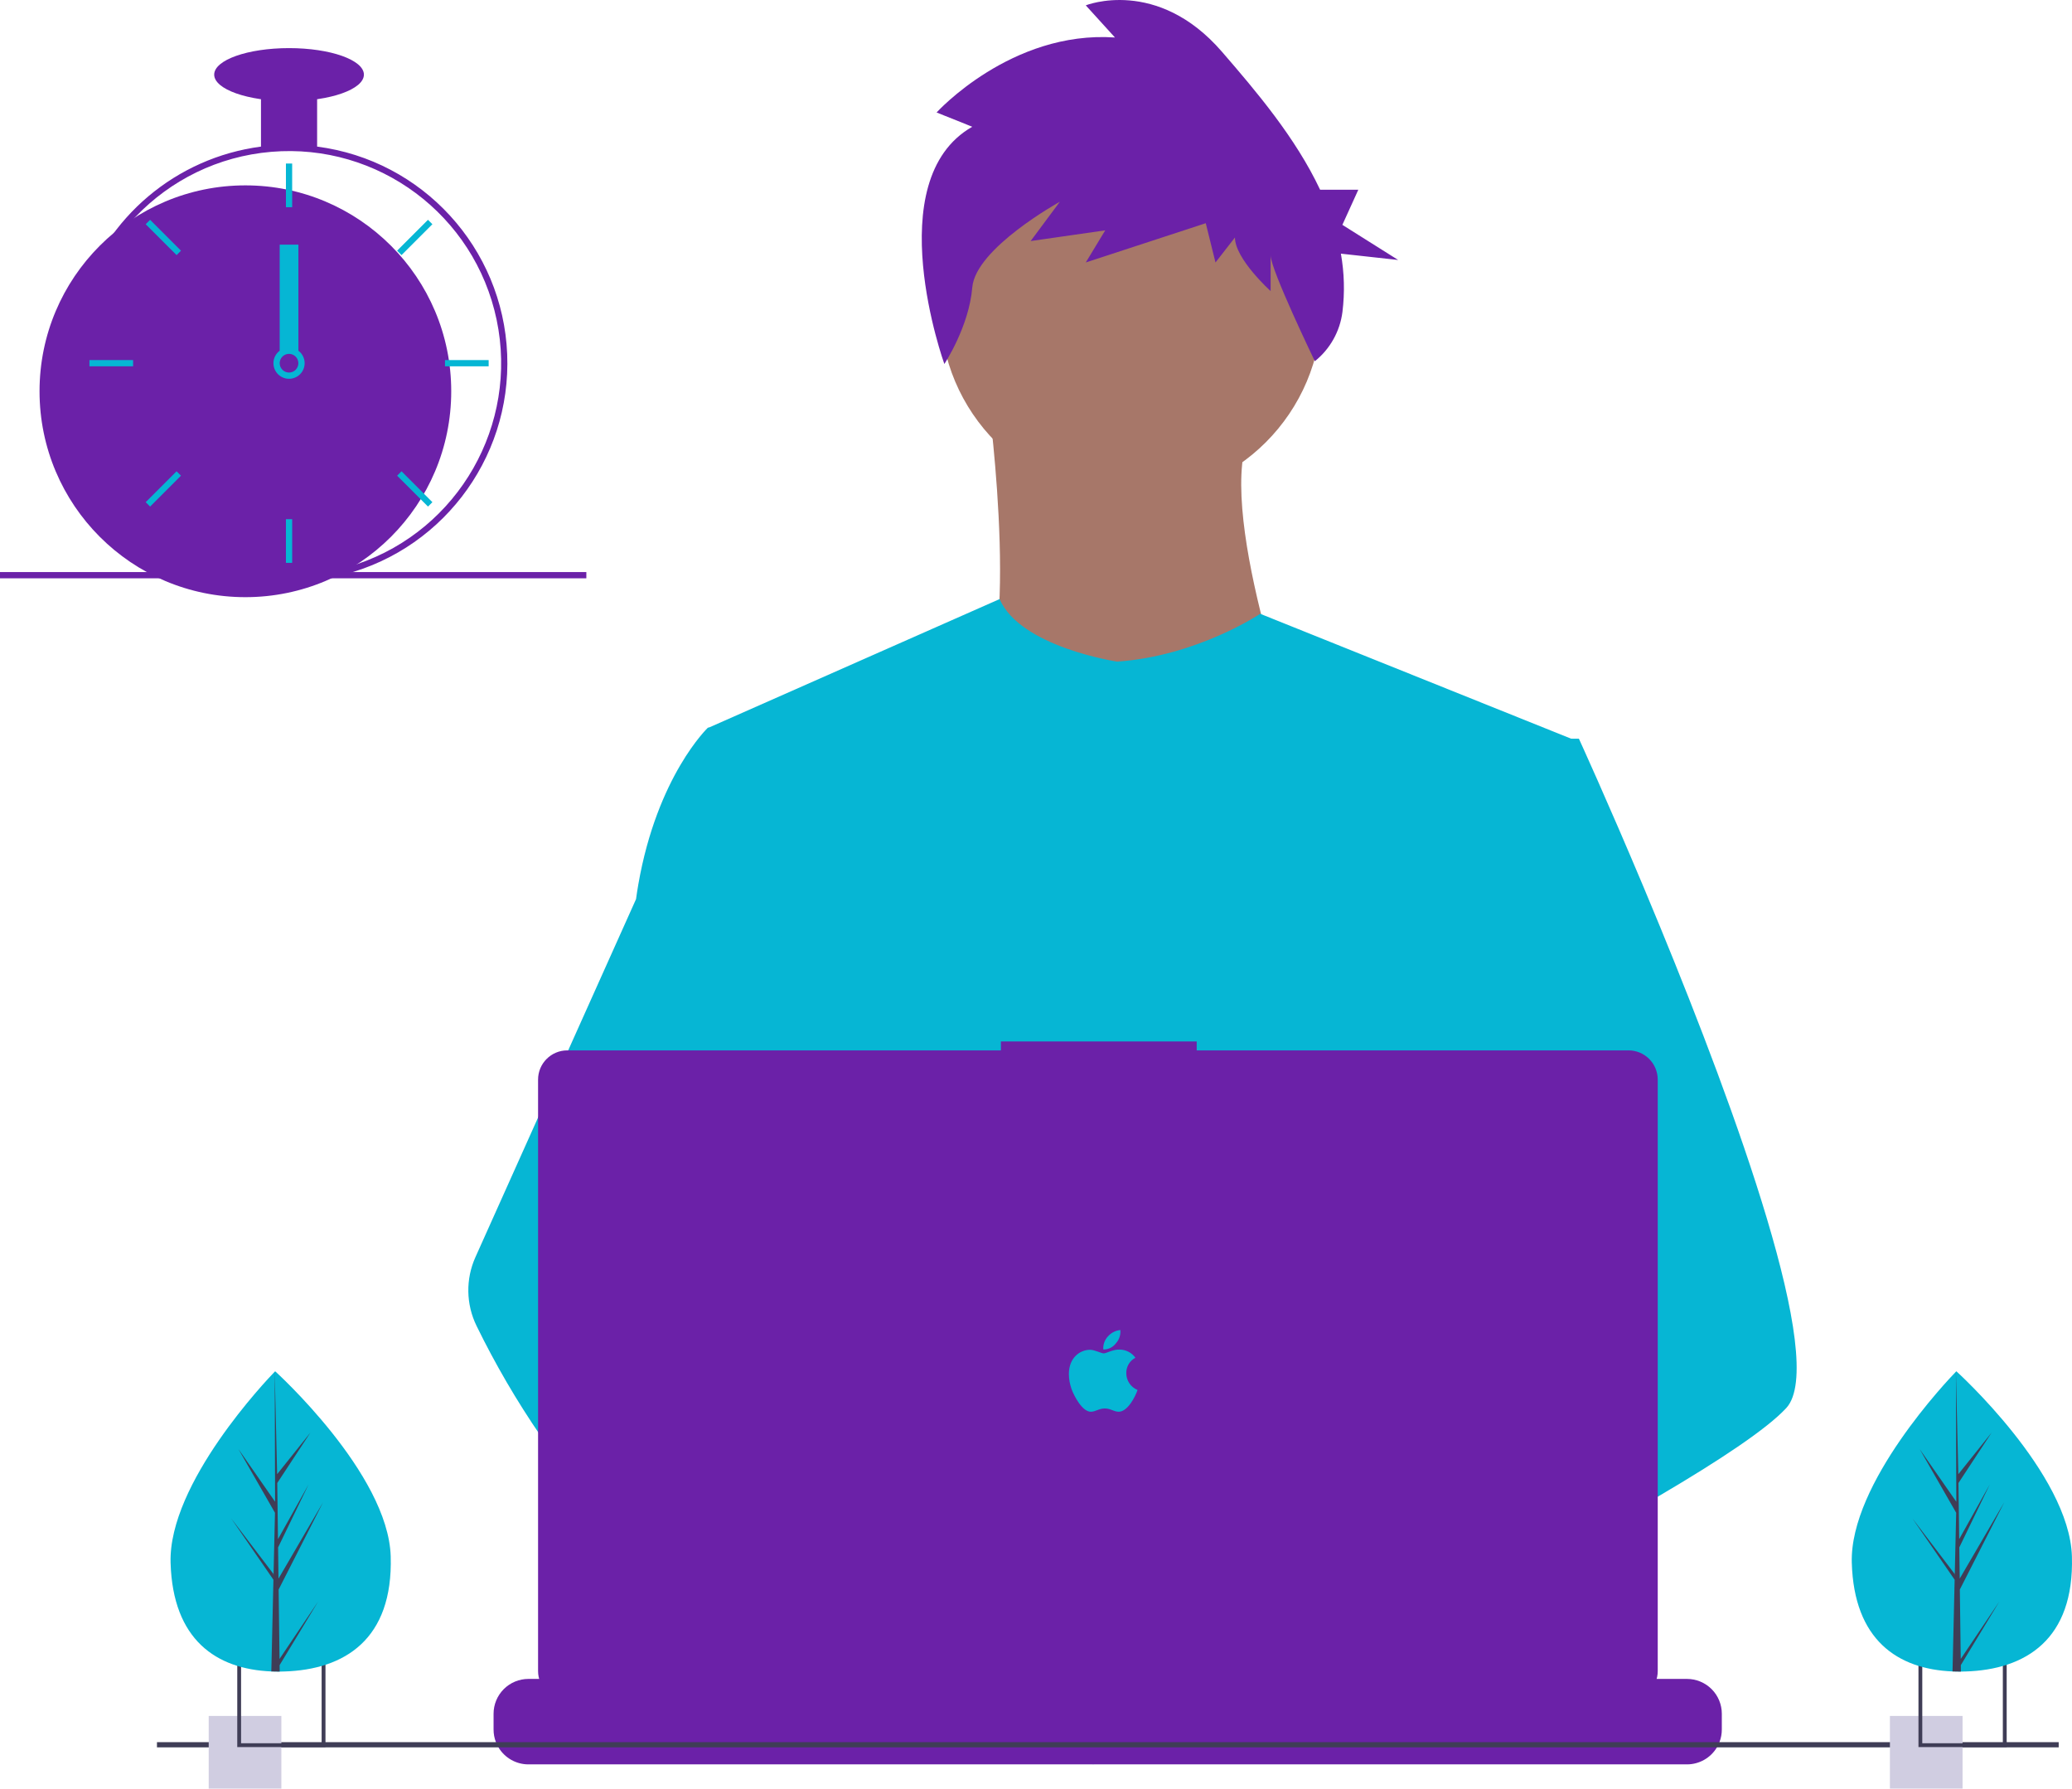
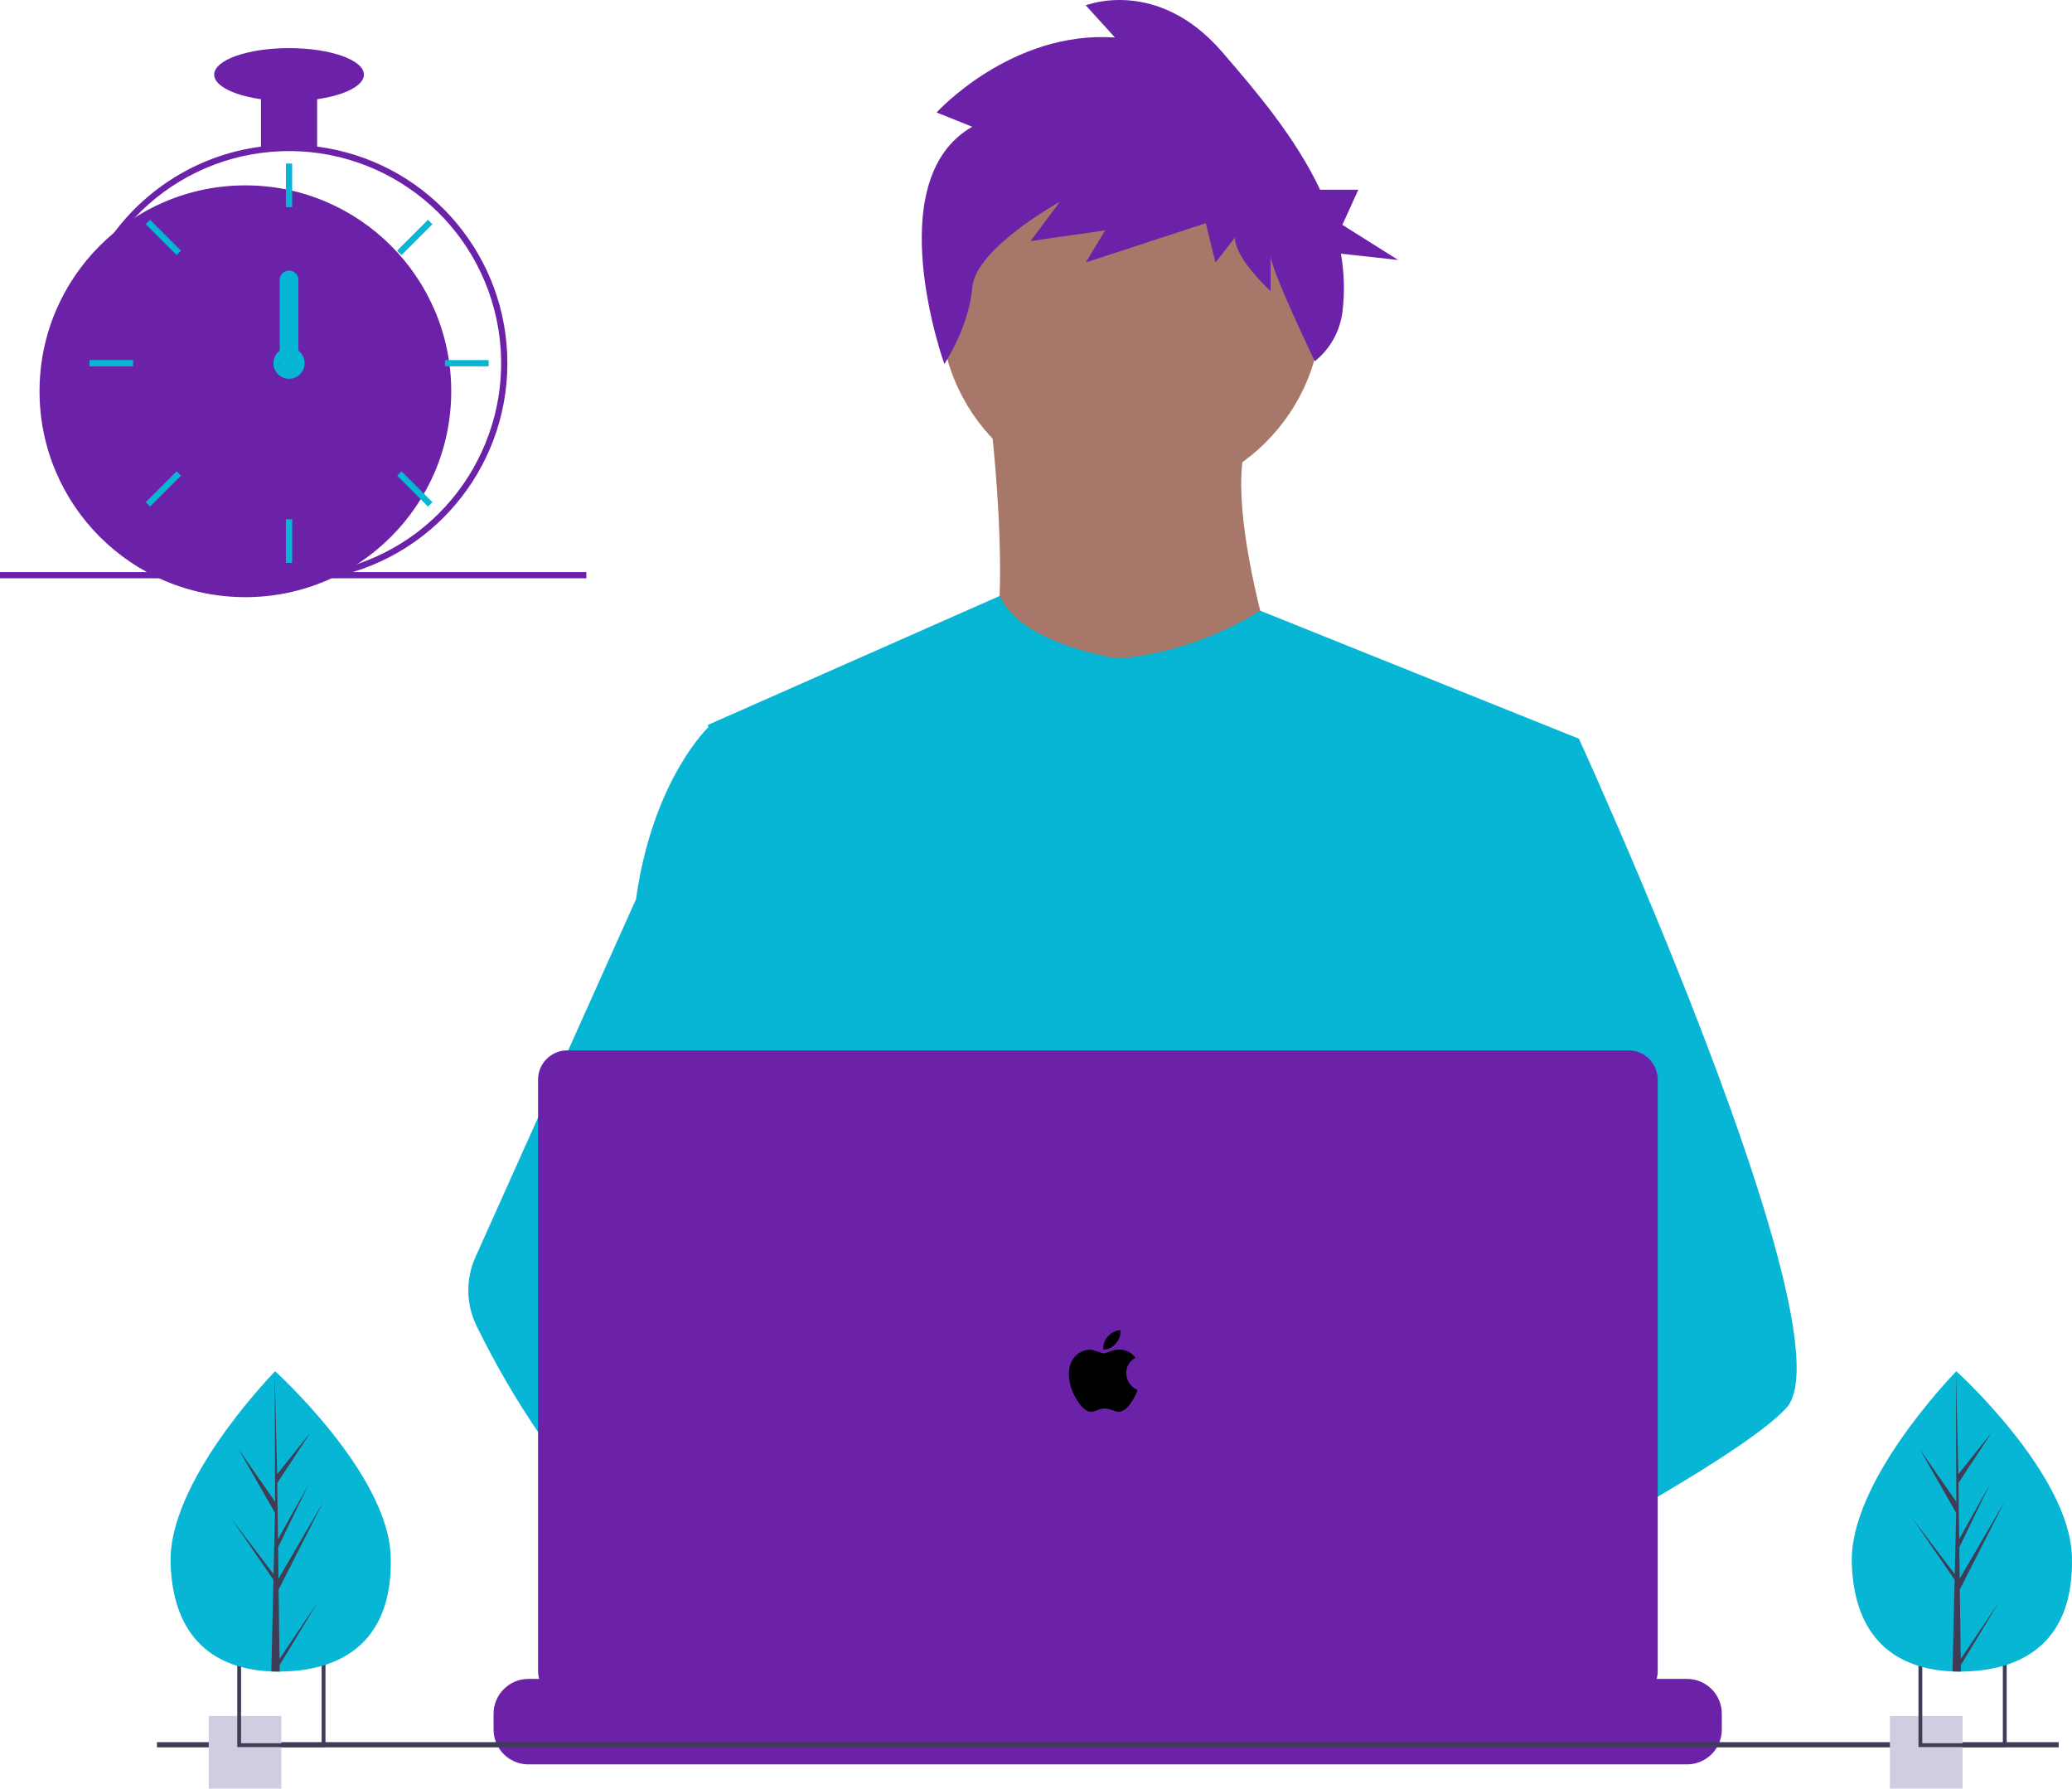
- <svg xmlns="http://www.w3.org/2000/svg" id="eDvOWNAXcE61" viewBox="0 0 798.627 689.223" shape-rendering="geometricPrecision" text-rendering="geometricPrecision">
-   <style>#eDvOWNAXcE620_to {animation: eDvOWNAXcE620_to__to 3000ms linear infinite normal forwards}@keyframes eDvOWNAXcE620_to__to { 0% {transform: translate(15.24px,71.432px)} 50% {transform: translate(14px,80px)} 100% {transform: translate(15.24px,71.432px)}} #eDvOWNAXcE630_tr {animation: eDvOWNAXcE630_tr__tr 3000ms linear infinite normal forwards}@keyframes eDvOWNAXcE630_tr__tr { 0% {transform: translate(111.4069px,139.9534px) rotate(0deg)} 100% {transform: translate(111.4069px,139.9534px) rotate(720deg)}}</style>
-   <g>
-     <circle r="73.536" transform="translate(435.921 118.405)" fill="#a77769" />
-     <path d="M581.722,260.562c0,0,13.855,104.438-7.46,116.166s126.823,12.789,126.823,12.789-33.038-90.588-18.118-118.3Z" transform="translate(-200.686-105.389)" fill="#a77769" />
-     <path d="M809.257,390.045l-12.32,56.1-26.05,118.69-.78,6.5-8.99,75.25-5.98,49.99-4.01,33.58c-24.38,12.53-42.05,21.18-42.05,21.18s-1.52-7.62-3.97-17.37c-17.11,5.13-48.77,13.64-75.6,15.34c9.77,10.89,14.26,21.12,8.17,28.67-18.38,22.76-94.26-24.92-120.8-42.7-.618,4.257-.852,8.561-.7,12.86l-20.31-15.62l2.01-35.94l3.39-60.81l4.26-76.26c-1.343-3.265-2.469-6.616-3.37-10.03-6.22-22.12-13.77-66.29-19.56-103.33-4.66-29.81-8.16-55-8.9-60.36-.1-.7-.15-1.06-.15-1.06l112.43-49.68c7.99,18.53,45.3,24.1,45.3,24.1c30.91-2.13,55.14-18.43,55.14-18.43Z" transform="translate(-200.686-104.1976)" fill="#06b6d4" />
-     <path d="M717.607,730.025c0,0-4.76,1.63-12.5,3.94-17.11,5.13-48.77,13.64-75.6,15.34-23.1,1.48-42.62-2.08-46.19-17.15-1.53-6.48.64-11.81,5.37-16.19c14.12-13.09,51-17.78,80.25-19.39c8.26-.45,15.9-.66,22.26-.74c10.8-.14,17.88.08,17.88.08l.17.66Z" transform="translate(-200.686-105.389)" fill="#a0616a" />
-     <path d="M575.433,154.235l-13.749-5.5c0,0,28.749-31.651,68.747-28.9l-11.25-12.385c0,0,27.5-11.009,52.5,17.89c13.141,15.191,28.346,33.048,37.825,53.163h14.725l-6.146,13.532l21.509,13.532-22.077-2.431c1.316,7.41,1.518,14.975.6,22.445-.946,7.473-4.759,14.285-10.634,19v0c0,0-17.052-35.3-17.052-40.8v13.761c0,0-13.749-12.385-13.749-20.642l-7.5,9.633-3.75-15.137-46.248,15.137l7.5-12.385-28.749,4.128l11.25-15.137c0,0-32.5,17.89-33.749,33.027s-10.762,29.481-10.762,29.481-25.49-70.77,10.759-91.412Z" transform="translate(-200.686-105.389)" fill="#6b21a8" />
-     <path d="M889.187,647.955c-7.49,8.12-26.05,20.35-48.55,33.59-8.37,4.92-17.28,9.99-26.37,15.03-21.69,12.03-44.4,23.95-63.14,33.58-24.38,12.53-42.05,21.18-42.05,21.18s-1.52-7.62-3.97-17.37c-3.28-13.05-8.22-29.92-13.37-37.39-.18-.26-.36-.5-.54-.74-1.5-1.97-3.01-3.12-4.5-3.12l74.42-46.13l32.16-19.94-23.17-55.31-29.06-69.38l17.54-55.81l17.63-56.1h33.04c0,0,10.94,23.88,24.93,57.18c2.09,4.98,4.25,10.17,6.45,15.53c28.78,70,64.663,167.745,48.55,185.2Z" transform="translate(-200.686-105.389)" fill="#06b6d4" />
-     <path d="M637.677,777.975c-18.38,22.76-94.26-24.92-120.8-42.7-5.78-3.87-9.22-6.32-9.22-6.32l24.28-32.38l7.69-10.25c0,0,6.88,3.65,17.05,9.59.37.22.74.44,1.12.66c8.77,5.15,19.78,11.88,30.89,19.39c15.33,10.37,30.83,22.2,40.82,33.34c9.77,10.89,14.26,21.12,8.17,28.67Z" transform="translate(-200.686-105.389)" fill="#a0616a" />
-     <path d="M556.677,695.915c-2.714-.01-5.424.21-8.1.66-22.99,3.95-29.77,24.76-31.7,38.7-.618,4.257-.852,8.561-.7,12.86l-20.31-15.62-7.4-5.69c-17.81-6.21-33.68-17.24-47.44-30.25-11.937-11.486-22.645-24.185-31.95-37.89-9.268-13.508-17.531-27.68-24.72-42.4-4.061-8.316-4.219-18.006-.43-26.45l25.15-56.05l36.76-81.92q.4-2.925.89-5.72c7.29-41.8,26.82-60.36,26.82-60.36h14.92l9.98,60.36l12.4,74.99-8.69,28.34-20.08,65.45l19.19,20.84Z" transform="translate(-200.686-105.389)" fill="#06b6d4" />
-     <path d="M573.563,521.195l12.755,14.881c4.739-.9,9.687-1.965,14.784-3.158l-3.663-11.723l8.958,10.45c54-13.281,120.927-39.1,120.927-39.1s-126.208-6.489-126.208-6.489-48.431,6.618-58.226,29c-5.694,13.011-4.8,24.283,15.394,24.283c6.823-.116,13.628-.756,20.353-1.914Z" transform="translate(-200.686-105.389)" fill="#06b6d4" />
-     <path d="M864.337,765.775v6.07c.003,1.666-.305,3.318-.91,4.87-.269.692-.593,1.361-.97,2-2.425,4.07-6.813,6.562-11.55,6.56h-446.55c-4.737.002-9.126-2.49-11.55-6.56-.377-.639-.701-1.308-.97-2-.605-1.552-.913-3.204-.91-4.87v-6.07c-.001-3.562,1.414-6.979,3.932-9.498s5.935-3.933,9.498-3.932h25.743v-2.83c-0-.149.059-.291.164-.396s.248-.164.396-.164h13.43c.149-0.0.291.059.396.164s.164.248.164.396v2.83h8.39v-2.83c-0-.149.059-.291.164-.396s.248-.164.396-.164h13.43c.149-0.0.291.059.396.164s.164.248.164.396v2.83h8.4v-2.83c-0-.149.059-.291.164-.396s.248-.164.396-.164h13.43c.149-0.0.291.059.396.164s.164.248.164.396v2.83h8.39v-2.83c-0-.149.059-.291.164-.396s.248-.164.396-.164h13.43c.149-0.0.291.059.396.164s.164.248.164.396v2.83h8.39v-2.83c-0-.149.059-.291.164-.396s.248-.164.396-.164h13.43c.149-0.0.291.059.396.164s.164.248.164.396v2.83h8.4v-2.83c-0-.149.059-.291.164-.396s.248-.164.396-.164h13.43c.149-0.0.291.059.396.164s.164.248.164.396v2.83h8.39v-2.83c-0-.149.059-.291.164-.396s.248-.164.396-.164h105.2c.149-0.0.291.059.396.164s.164.248.164.396v2.83h8.4v-2.83c-0-.149.059-.291.164-.396s.248-.164.396-.164h13.43c.308.003.557.252.56.56v2.83h8.39v-2.83c-0-.149.059-.291.164-.396s.248-.164.396-.164h13.43c.149-0.0.291.059.396.164s.164.248.164.396v2.83h8.39v-2.83c-0-.149.059-.291.164-.396s.248-.164.396-.164h13.43c.149-0.0.291.059.396.164s.164.248.164.396v2.83h8.4v-2.83c-0-.149.059-.291.164-.396s.248-.164.396-.164h13.43c.306.004.552.254.55.56v2.83h8.4v-2.83c-0-.149.059-.291.164-.396s.248-.164.396-.164h13.43c.149-0.0.291.059.396.164s.164.248.164.396v2.83h8.39v-2.83c-0-.149.059-.291.164-.396s.248-.164.396-.164h13.43c.149-0.0.291.059.396.164s.164.248.164.396v2.83h39.17c3.562-.001,6.979,1.414,9.498,3.932s3.933,5.935,3.932,9.498Z" transform="translate(-200.686-105.389)" fill="#6b21a8" />
-     <rect width="733" height="2" rx="0" ry="0" transform="translate(60.5 671.326)" fill="#3f3d56" />
-     <path d="M828.381,510.145h-166.443v-3.431h-75.472v3.431h-167.129c-6.216.001-11.256,5.039-11.258,11.255v227.915c0,2.986,1.186,5.85,3.298,7.961s4.975,3.298,7.961,3.298h409.043c2.986,0,5.85-1.186,7.961-3.298s3.298-4.975,3.298-7.961v-227.915c0-2.986-1.186-5.85-3.298-7.961s-4.975-3.298-7.961-3.298Z" transform="translate(-200.686-105.389)" fill="#6b21a8" />
-     <path d="M22.409,18.893c-.056-2.494,1.306-4.804,3.516-5.962-1.384-1.921-3.588-3.081-5.955-3.136-2.5-.2-5.224,1.455-6.223,1.455-1.055,0-3.473-1.385-5.372-1.385-3.924.063-8.094,3.129-8.094,9.365.018,1.946.361,3.876,1.013,5.71.9,2.58,4.148,8.909,7.538,8.8c1.772-.042,3.023-1.259,5.33-1.259c2.236,0,3.4,1.259,5.372,1.259c3.417-.049,6.356-5.8,7.214-8.388-2.626-1.071-4.341-3.626-4.338-6.462ZM18.429,7.348c1.258-1.385,1.871-3.238,1.688-5.1-1.841.196-3.543,1.07-4.775,2.452-1.275,1.362-1.927,3.193-1.8,5.055c1.925.041,3.749-.859,4.887-2.412Z" transform="translate(411.705 510.259)" fill="#06b6d4" />
-     <rect width="28" height="28" rx="0" ry="0" transform="translate(80.446 661.223)" fill="#d0cde1" />
-     <path d="M292.136,744.612v34h34v-34Zm32.52,32.52h-31.05v-31.04h31.05Z" transform="translate(-200.686-105.389)" fill="#3f3d56" />
-     <rect width="28" height="28" rx="0" ry="0" transform="translate(728.446 661.223)" fill="#d0cde1" />
-     <path d="M940.136,744.612v34h34v-34Zm32.52,32.52h-31.05v-31.04h31.05Z" transform="translate(-200.686-105.389)" fill="#3f3d56" />
-     <g id="eDvOWNAXcE620_to" transform="translate(15.24,71.432)">
-       <circle r="79.34" transform="translate(79.34,79.34)" fill="#6b21a8" />
-     </g>
-     <path d="M322.915,161.879c-7.184-.914-14.454-.914-21.638,0-32.682,4.291-59.872,27.223-69.615,58.712-2.17,7.027-3.399,14.312-3.655,21.662-.036,1.022-.06,2.056-.06,3.089.046,46.457,37.696,84.105,84.153,84.149c1.791,0,3.582-.06,5.349-.168c4.148-.26,8.271-.831,12.334-1.707c40.056-8.614,68.088-44.824,66.392-85.76s-32.625-74.704-73.256-79.977Zm15.519,160.857h-.012c-6.777,2.312-13.831,3.715-20.977,4.171-1.767.12-3.558.18-5.35.18-45.124-.055-81.69-36.621-81.745-81.745c0-1.034.024-2.068.06-3.089c1.565-41.27,33.667-74.889,74.82-78.358s78.43,24.304,86.88,64.729-14.58,80.804-53.677,94.111Z" transform="translate(-200.686-105.389)" fill="#6b21a8" />
-     <rect width="2.404" height="16.83" rx="0" ry="0" transform="translate(110.208 63.018)" fill="#06b6d4" />
-     <rect width="2.404" height="16.83" rx="0" ry="0" transform="matrix(.707107-.707107 0.707107 0.707107 56.159 86.401)" fill="#06b6d4" />
-     <rect width="2.404" height="16.83" rx="0" ry="0" transform="matrix(0-1 1 0 34.474 141.156)" fill="#06b6d4" />
-     <rect width="2.404" height="16.83" rx="0" ry="0" transform="matrix(-.707107-.707107 0.707107-.707107 57.858 195.204)" fill="#06b6d4" />
-     <rect width="2.404" height="16.83" rx="0" ry="0" transform="matrix(-.707107-.707107 0.707107-.707107 154.761 98.3)" fill="#06b6d4" />
-     <rect width="2.404" height="16.83" rx="0" ry="0" transform="matrix(0-1 1 0 171.516 141.156)" fill="#06b6d4" />
-     <rect width="2.404" height="16.83" rx="0" ry="0" transform="matrix(.707107-.707107 0.707107 0.707107 153.064 183.305)" fill="#06b6d4" />
-     <rect width="2.404" height="16.83" rx="0" ry="0" transform="translate(110.208 200.06)" fill="#06b6d4" />
-     <g id="eDvOWNAXcE630_tr" transform="translate(111.4069,139.9534) rotate(0)">
-       <g transform="translate(-111.4068,-139.9534)">
-         <path d="M315.7,240.534c-2.137-1.603-5.076-1.603-7.213,0-.712.541-1.299,1.23-1.719,2.02-1.482,2.83-.492,6.324,2.255,7.956s6.289.83,8.066-1.824s1.167-6.235-1.388-8.152Zm-3.606,8.415c-1.989-.006-3.6-1.617-3.606-3.606.005-.729.226-1.441.637-2.044.973-1.405,2.799-1.932,4.371-1.262s2.456,2.353,2.116,4.027-1.81,2.88-3.518,2.884Z" transform="translate(-200.686-105.389)" fill="#06b6d4" />
-         <rect width="7.213" height="40.872" rx="0" ry="0" transform="translate(107.803 94.273)" fill="#06b6d4" />
-       </g>
-     </g>
-     <rect width="21.638" height="21.638" rx="0" ry="0" transform="translate(100.591 35.369)" fill="#6b21a8" />
-     <ellipse rx="28.851" ry="10.218" transform="translate(111.41 28.757)" fill="#6b21a8" />
-     <rect width="226" height="2.404" rx="0" ry="0" transform="translate(0 220.44)" fill="#6b21a8" />
-     <path d="M351.28,705.143c.933,31.95-17.735,43.659-41.163,44.343q-.816.024-1.625.029-1.63.012-3.228-.054c-21.188-.88-37.96-12.127-38.828-41.84-.9-30.75,37.269-70.7,40.133-73.658h.005l.164-.169c0,0,43.609,39.406,44.542,71.349Z" transform="translate(-200.686-105.389)" fill="#06b6d4" />
-     <path d="M308.43,744.644l14.882-22.131-14.852,24.512.031,2.49q-1.63.012-3.228-.054L306,717.449l-.02-.247.027-.048.071-3.025-16.3-23.663l16.279,21.4.058.639.558-24.186L292.6,663.786l14.117,20.284-.147-50.108v-.162.164l.934,39.491l12.829-16.041-12.783,19.439.28,21.634l11.806-21.114-11.762,24.294.156,12.03l17.17-29.411-17.117,33.608Z" transform="translate(-200.686-105.389)" fill="#3f3d56" />
-     <path d="M999.28,705.143c.933,31.95-17.735,43.659-41.163,44.343q-.816.024-1.625.029-1.63.012-3.228-.054c-21.188-.88-37.96-12.127-38.828-41.84-.9-30.75,37.269-70.7,40.133-73.658h.005l.164-.169c0,0,43.609,39.406,44.542,71.349Z" transform="translate(-200.686-105.389)" fill="#06b6d4" />
-     <path d="M956.43,744.644l14.882-22.131-14.852,24.512.031,2.49q-1.63.012-3.228-.054L954,717.449l-.02-.247.027-.048.071-3.025-16.3-23.663l16.279,21.4.058.639.557-24.186L940.6,663.786l14.117,20.284-.147-50.108v-.162.164l.934,39.491l12.83-16.041-12.784,19.439.28,21.634l11.806-21.114-11.762,24.294.156,12.03l17.17-29.411-17.117,33.608Z" transform="translate(-200.686-105.389)" fill="#3f3d56" />
+ <svg xmlns="http://www.w3.org/2000/svg" width="798.627" height="689.223" viewBox="0 0 798.627 689.223">
+   <g transform="translate(0 0)">
+     <circle cx="73.536" cy="73.536" r="73.536" transform="translate(362.385 44.869)" fill="#a77769" />
+     <path d="M581.722,260.562S595.577,365,574.262,376.728s126.823,12.789,126.823,12.789-33.038-90.588-18.118-118.3Z" transform="translate(-200.686 -105.389)" fill="#a77769" />
+     <path d="M809.257,390.045l-12.32,56.1-26.05,118.69-.78,6.5-8.99,75.25-5.98,49.99-4.01,33.58c-24.38,12.53-42.05,21.18-42.05,21.18s-1.52-7.62-3.97-17.37c-17.11,5.13-48.77,13.64-75.6,15.34,9.77,10.89,14.26,21.12,8.17,28.67-18.38,22.76-94.26-24.92-120.8-42.7a71.842,71.842,0,0,0-.7,12.86l-20.31-15.62,2.01-35.94,3.39-60.81,4.26-76.26a80.061,80.061,0,0,1-3.37-10.03c-6.22-22.12-13.77-66.29-19.56-103.33-4.66-29.81-8.16-55-8.9-60.36-.1-.7-.15-1.06-.15-1.06l112.43-49.68c7.99,18.53,45.3,24.1,45.3,24.1,30.91-2.13,55.14-18.43,55.14-18.43Z" transform="translate(-200.686 -105.389)" fill="#06b6d4" />
+     <path d="M717.607,730.025s-4.76,1.63-12.5,3.94c-17.11,5.13-48.77,13.64-75.6,15.34-23.1,1.48-42.62-2.08-46.19-17.15-1.53-6.48.64-11.81,5.37-16.19,14.12-13.09,51-17.78,80.25-19.39,8.26-.45,15.9-.66,22.26-.74,10.8-.14,17.88.08,17.88.08l.17.66Z" transform="translate(-200.686 -105.389)" fill="#a0616a" />
+     <path d="M575.433,154.235l-13.749-5.5s28.749-31.651,68.747-28.9l-11.25-12.385s27.5-11.009,52.5,17.89c13.141,15.191,28.346,33.048,37.825,53.163h14.725l-6.146,13.532,21.509,13.532-22.077-2.431a75.616,75.616,0,0,1,.6,22.445,29.041,29.041,0,0,1-10.634,19h0s-17.052-35.3-17.052-40.8v13.761s-13.749-12.385-13.749-20.642l-7.5,9.633-3.75-15.137-46.248,15.137,7.5-12.385-28.749,4.128,11.25-15.137s-32.5,17.89-33.749,33.027-10.762,29.481-10.762,29.481S539.184,174.877,575.433,154.235Z" transform="translate(-200.686 -105.389)" fill="#6b21a8" />
+     <path d="M889.187,647.955c-7.49,8.12-26.05,20.35-48.55,33.59-8.37,4.92-17.28,9.99-26.37,15.03-21.69,12.03-44.4,23.95-63.14,33.58-24.38,12.53-42.05,21.18-42.05,21.18s-1.52-7.62-3.97-17.37c-3.28-13.05-8.22-29.92-13.37-37.39-.18-.26-.36-.5-.54-.74-1.5-1.97-3.01-3.12-4.5-3.12l74.42-46.13,32.16-19.94-23.17-55.31-29.06-69.38,17.54-55.81,17.63-56.1h33.04s10.94,23.88,24.93,57.18c2.09,4.98,4.25,10.17,6.45,15.53C869.417,532.755,905.3,630.5,889.187,647.955Z" transform="translate(-200.686 -105.389)" fill="#06b6d4" />
+     <path d="M637.677,777.975c-18.38,22.76-94.26-24.92-120.8-42.7-5.78-3.87-9.22-6.32-9.22-6.32l24.28-32.38,7.69-10.25s6.88,3.65,17.05,9.59c.37.22.74.44,1.12.66,8.77,5.15,19.78,11.88,30.89,19.39,15.33,10.37,30.83,22.2,40.82,33.34C639.277,760.195,643.767,770.425,637.677,777.975Z" transform="translate(-200.686 -105.389)" fill="#a0616a" />
+     <path d="M556.677,695.915a47.791,47.791,0,0,0-8.1.66c-22.99,3.95-29.77,24.76-31.7,38.7a71.847,71.847,0,0,0-.7,12.86l-20.31-15.62-7.4-5.69c-17.81-6.21-33.68-17.24-47.44-30.25a238.48,238.48,0,0,1-31.95-37.89,334.145,334.145,0,0,1-24.72-42.4,31.184,31.184,0,0,1-.43-26.45l25.15-56.05,36.76-81.92q.4-2.925.89-5.72c7.29-41.8,26.82-60.36,26.82-60.36h14.92l9.98,60.36,12.4,74.99-8.69,28.34-20.08,65.45,19.19,20.84Z" transform="translate(-200.686 -105.389)" fill="#06b6d4" />
+     <path d="M864.337,765.775v6.07a13.338,13.338,0,0,1-.91,4.87,13.693,13.693,0,0,1-.97,2,13.438,13.438,0,0,1-11.55,6.56H404.357a13.437,13.437,0,0,1-11.55-6.56,13.685,13.685,0,0,1-.97-2,13.339,13.339,0,0,1-.91-4.87v-6.07a13.426,13.426,0,0,1,13.43-13.43H430.1v-2.83a.559.559,0,0,1,.56-.56h13.43a.559.559,0,0,1,.56.56v2.83h8.39v-2.83a.559.559,0,0,1,.56-.56h13.43a.559.559,0,0,1,.56.56v2.83h8.4v-2.83a.559.559,0,0,1,.56-.56h13.43a.559.559,0,0,1,.56.56v2.83h8.39v-2.83a.559.559,0,0,1,.56-.56h13.43a.559.559,0,0,1,.56.56v2.83h8.39v-2.83a.559.559,0,0,1,.56-.56h13.43a.559.559,0,0,1,.56.56v2.83h8.4v-2.83a.559.559,0,0,1,.56-.56h13.43a.559.559,0,0,1,.56.56v2.83h8.39v-2.83a.559.559,0,0,1,.56-.56h105.2a.559.559,0,0,1,.56.56v2.83h8.4v-2.83a.559.559,0,0,1,.56-.56h13.43a.566.566,0,0,1,.56.56v2.83h8.39v-2.83a.559.559,0,0,1,.56-.56h13.43a.559.559,0,0,1,.56.56v2.83h8.39v-2.83a.559.559,0,0,1,.56-.56h13.43a.559.559,0,0,1,.56.56v2.83h8.4v-2.83a.559.559,0,0,1,.56-.56H765.3a.557.557,0,0,1,.55.56v2.83h8.4v-2.83a.559.559,0,0,1,.56-.56h13.43a.559.559,0,0,1,.56.56v2.83h8.39v-2.83a.559.559,0,0,1,.56-.56h13.43a.559.559,0,0,1,.56.56v2.83h39.17a13.426,13.426,0,0,1,13.43,13.43Z" transform="translate(-200.686 -105.389)" fill="#6b21a8" />
+     <rect width="733" height="2" transform="translate(60.5 671.326)" fill="#3f3d56" />
+     <path d="M828.381,510.145H419.337A11.259,11.259,0,0,0,408.079,521.4V749.315a11.259,11.259,0,0,0,11.259,11.259H828.381a11.259,11.259,0,0,0,11.259-11.259V521.4a11.259,11.259,0,0,0-11.259-11.259Z" transform="translate(-200.686 -105.389)" fill="#6b21a8" />
+     <path d="M22.409,18.893a6.564,6.564,0,0,1,3.516-5.962,7.555,7.555,0,0,0-5.955-3.136c-2.5-.2-5.224,1.455-6.223,1.455-1.055,0-3.473-1.385-5.372-1.385C4.451,9.928.281,12.994.281,19.23A17.525,17.525,0,0,0,1.294,24.94c.9,2.58,4.148,8.909,7.538,8.8,1.772-.042,3.023-1.259,5.33-1.259,2.236,0,3.4,1.259,5.372,1.259,3.417-.049,6.356-5.8,7.214-8.388a6.97,6.97,0,0,1-4.338-6.462ZM18.429,7.348a6.622,6.622,0,0,0,1.688-5.1A7.456,7.456,0,0,0,15.342,4.7a6.726,6.726,0,0,0-1.8,5.055,5.905,5.905,0,0,0,4.887-2.412Z" transform="translate(411.705 510.259)" />
+     <rect width="28" height="28" transform="translate(80.446 661.223)" fill="#d0cde1" />
+     <path d="M292.136,744.612v34h34v-34Zm32.52,32.52h-31.05v-31.04h31.05Z" transform="translate(-200.686 -105.389)" fill="#3f3d56" />
+     <rect width="28" height="28" transform="translate(728.446 661.223)" fill="#d0cde1" />
+     <path d="M940.136,744.612v34h34v-34Zm32.52,32.52h-31.05v-31.04h31.05Z" transform="translate(-200.686 -105.389)" fill="#3f3d56" />
+     <circle cx="79.34" cy="79.34" r="79.34" transform="translate(15.24 71.432)" fill="#6b21a8" />
+     <path d="M322.915,161.879a85.756,85.756,0,0,0-21.638,0,84.368,84.368,0,0,0-69.615,58.712,83.222,83.222,0,0,0-3.655,21.662c-.036,1.022-.06,2.056-.06,3.089A84.233,84.233,0,0,0,312.1,329.491c1.791,0,3.582-.06,5.349-.168a83.232,83.232,0,0,0,12.334-1.707,84.159,84.159,0,0,0-6.864-165.737Zm15.519,160.857h-.012a80.906,80.906,0,0,1-20.977,4.171c-1.767.12-3.558.18-5.35.18a81.845,81.845,0,0,1-81.745-81.745c0-1.034.024-2.068.06-3.089a81.744,81.744,0,1,1,108.023,80.482Z" transform="translate(-200.686 -105.389)" fill="#6b21a8" />
+     <rect width="2.404" height="16.83" transform="translate(110.208 63.018)" fill="#06b6d4" />
+     <rect width="2.404" height="16.83" transform="translate(56.159 86.401) rotate(-45)" fill="#06b6d4" />
+     <rect width="2.404" height="16.83" transform="translate(34.474 141.156) rotate(-90)" fill="#06b6d4" />
+     <rect width="2.404" height="16.83" transform="translate(57.858 195.204) rotate(-135)" fill="#06b6d4" />
+     <rect width="2.404" height="16.83" transform="translate(154.761 98.3) rotate(-135)" fill="#06b6d4" />
+     <rect width="2.404" height="16.83" transform="translate(171.516 141.156) rotate(-90)" fill="#06b6d4" />
+     <rect width="2.404" height="16.83" transform="translate(153.064 183.305) rotate(-45)" fill="#06b6d4" />
+     <rect width="2.404" height="16.83" transform="translate(110.208 200.06)" fill="#06b6d4" />
+     <path d="M315.7,240.534a6.011,6.011,0,0,0-7.213,0,6.187,6.187,0,0,0-1.719,2.02,6.011,6.011,0,1,0,8.932-2.02Zm-3.606,8.415a3.617,3.617,0,0,1-3.606-3.606,3.671,3.671,0,0,1,.637-2.044,3.6,3.6,0,1,1,2.969,5.65Z" transform="translate(-200.686 -105.389)" fill="#06b6d4" />
+     <rect width="21.638" height="21.638" transform="translate(100.591 35.369)" fill="#6b21a8" />
+     <ellipse cx="28.851" cy="10.218" rx="28.851" ry="10.218" transform="translate(82.559 18.539)" fill="#6b21a8" />
+     <rect width="7.213" height="40.872" rx="3.606" transform="translate(107.803 104.273)" fill="#06b6d4" />
+     <rect width="226" height="2.404" transform="translate(0 220.44)" fill="#6b21a8" />
+     <path d="M351.28,705.143c.933,31.95-17.735,43.659-41.163,44.343q-.816.024-1.625.029-1.63.012-3.228-.054c-21.188-.88-37.96-12.127-38.828-41.84-.9-30.75,37.269-70.7,40.133-73.658l.005,0,.164-.169S350.347,673.2,351.28,705.143Z" transform="translate(-200.686 -105.389)" fill="#06b6d4" />
+     <path d="M308.43,744.644l14.882-22.131-14.852,24.512.031,2.49q-1.63.012-3.228-.054L306,717.449l-.02-.247.027-.048.071-3.025-16.3-23.663,16.279,21.4.058.639.558-24.186L292.6,663.786l14.117,20.284-.147-50.108V633.8l0,.164.934,39.491,12.829-16.041L307.55,676.853l.28,21.634,11.806-21.114-11.762,24.294.156,12.03L325.2,684.286l-17.117,33.608Z" transform="translate(-200.686 -105.389)" fill="#3f3d56" />
+     <path d="M999.28,705.143c.933,31.95-17.735,43.659-41.163,44.343q-.816.024-1.625.029-1.63.012-3.228-.054c-21.188-.88-37.96-12.127-38.828-41.84-.9-30.75,37.269-70.7,40.133-73.658l.005,0,.164-.169S998.347,673.2,999.28,705.143Z" transform="translate(-200.686 -105.389)" fill="#06b6d4" />
+     <path d="M956.43,744.644l14.882-22.131-14.852,24.512.031,2.49q-1.63.012-3.228-.054L954,717.449l-.02-.247.027-.048.071-3.025-16.3-23.663,16.279,21.4.058.639.557-24.186L940.6,663.786l14.117,20.284-.147-50.108V633.8l0,.164.934,39.491,12.83-16.041L955.55,676.853l.28,21.634,11.806-21.114-11.762,24.294.156,12.03L973.2,684.286l-17.117,33.608Z" transform="translate(-200.686 -105.389)" fill="#3f3d56" />
  </g>
</svg>
